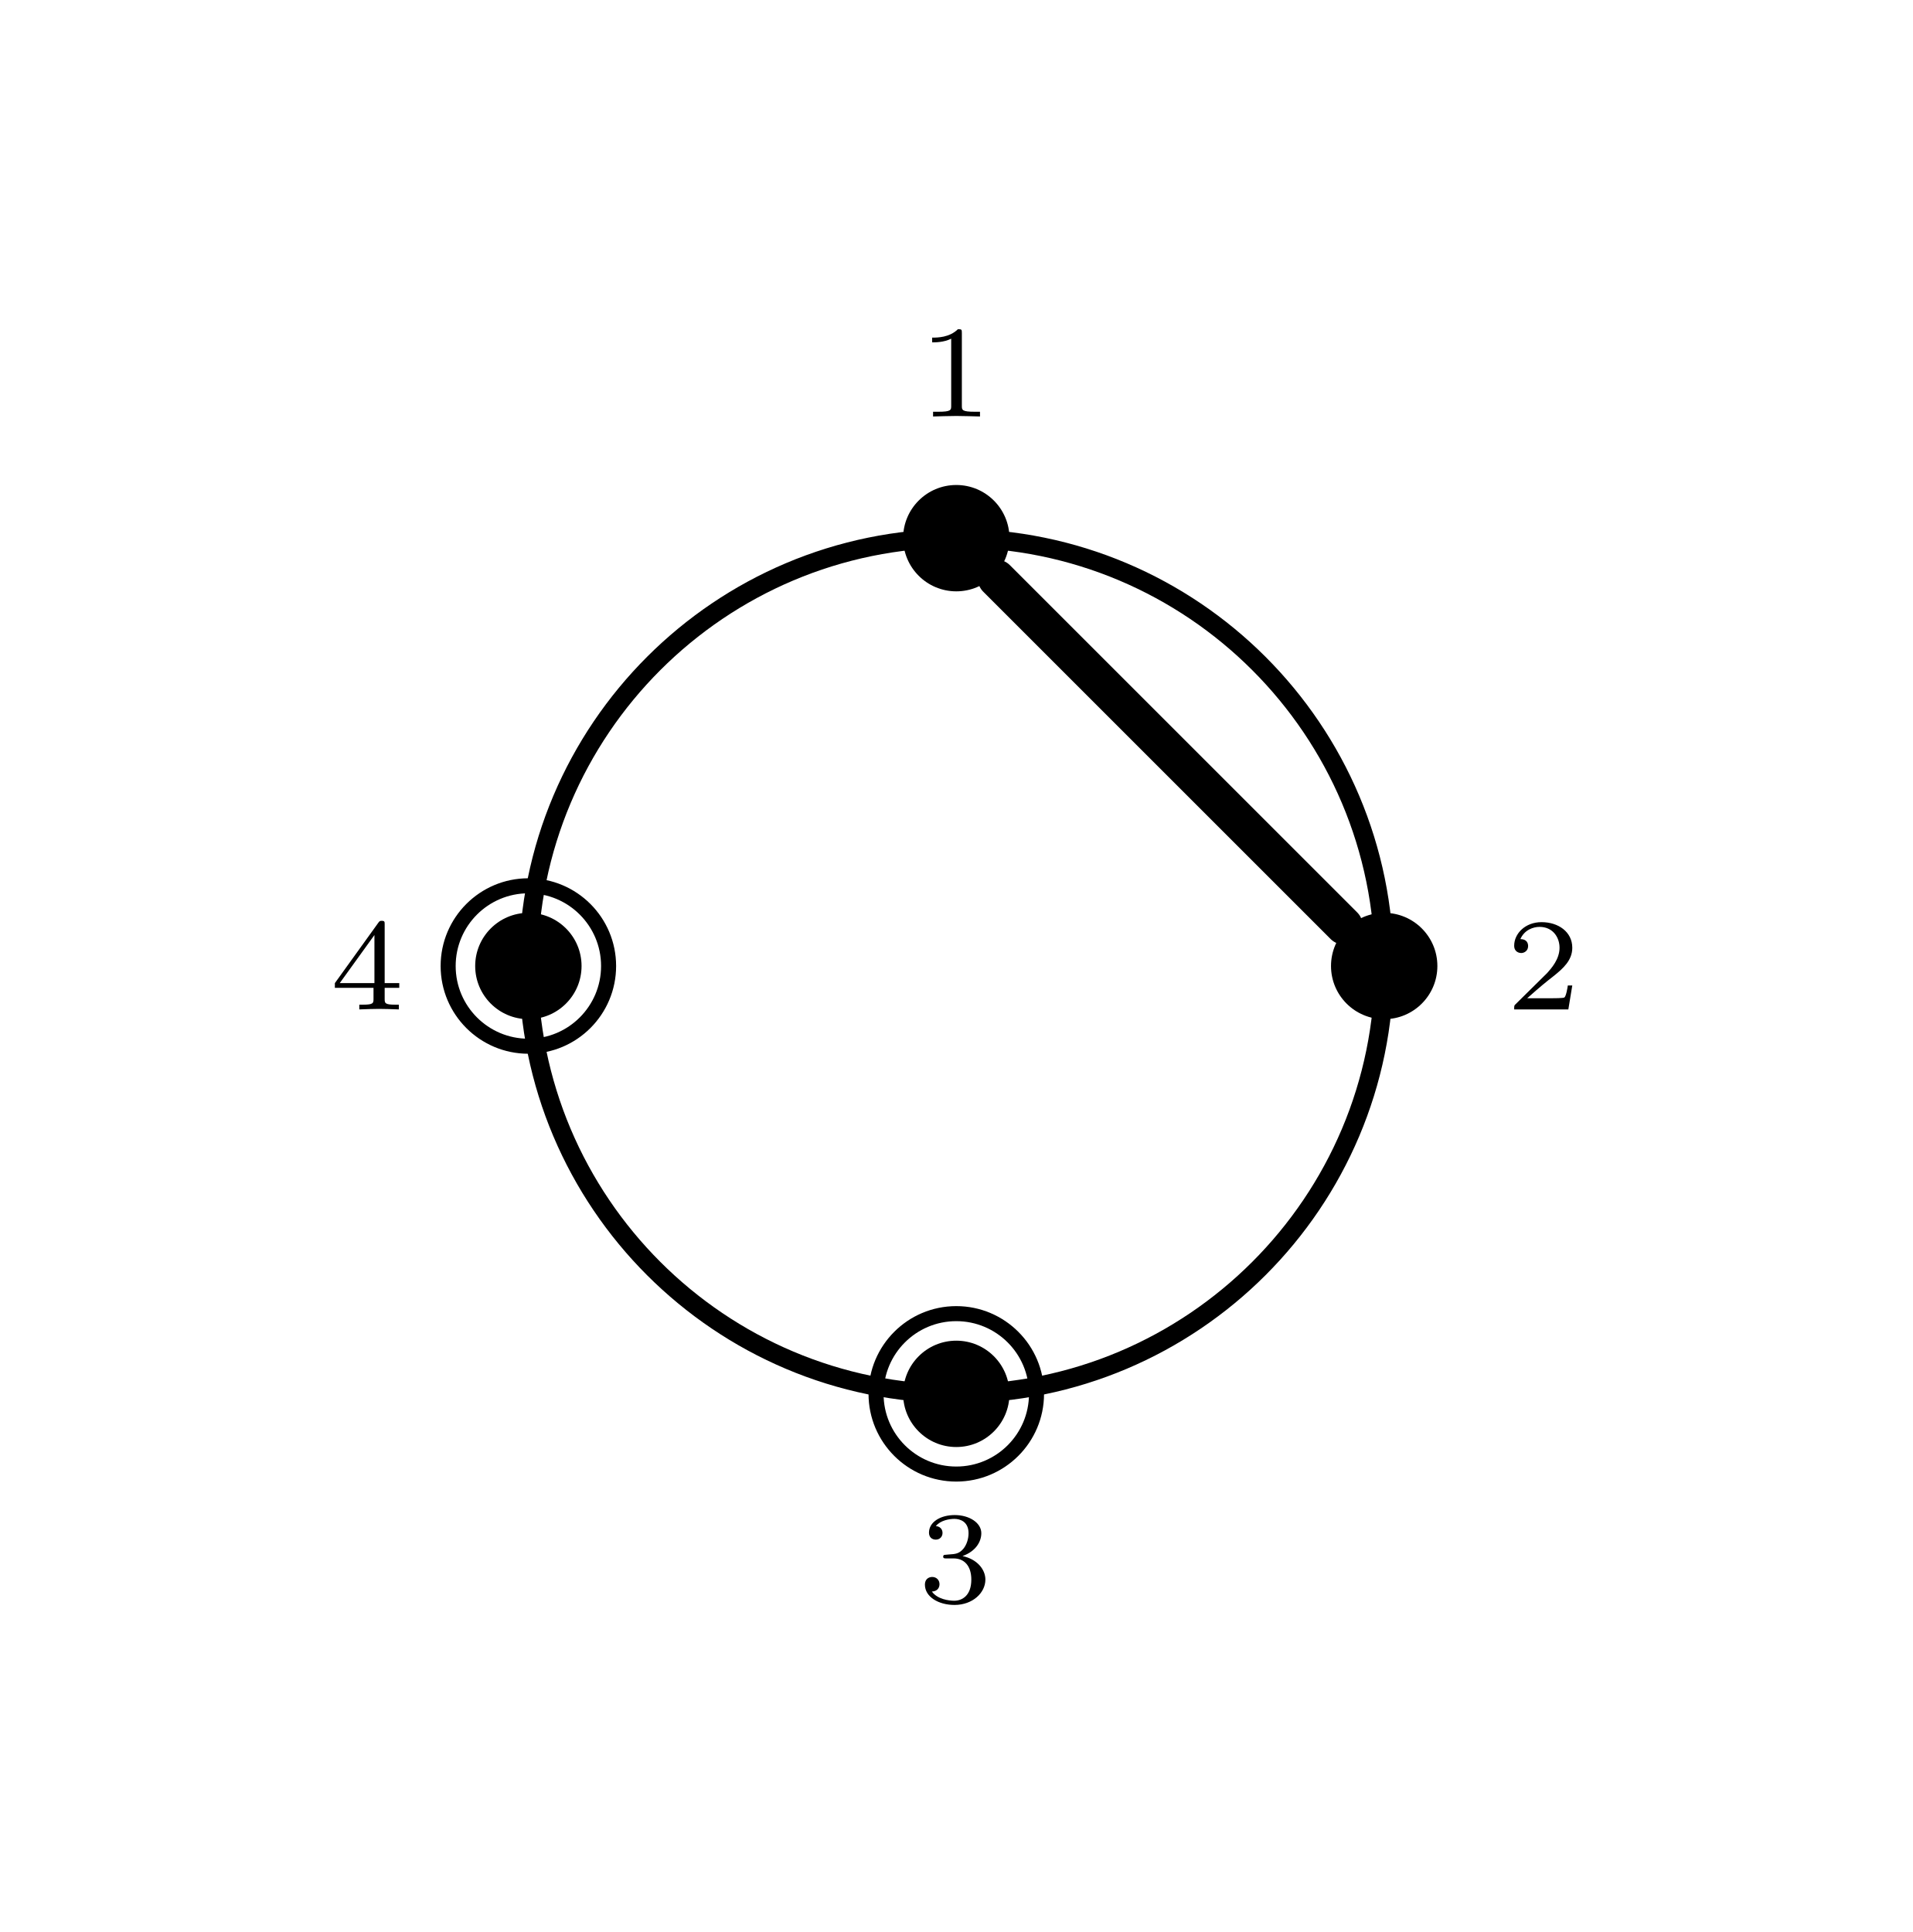
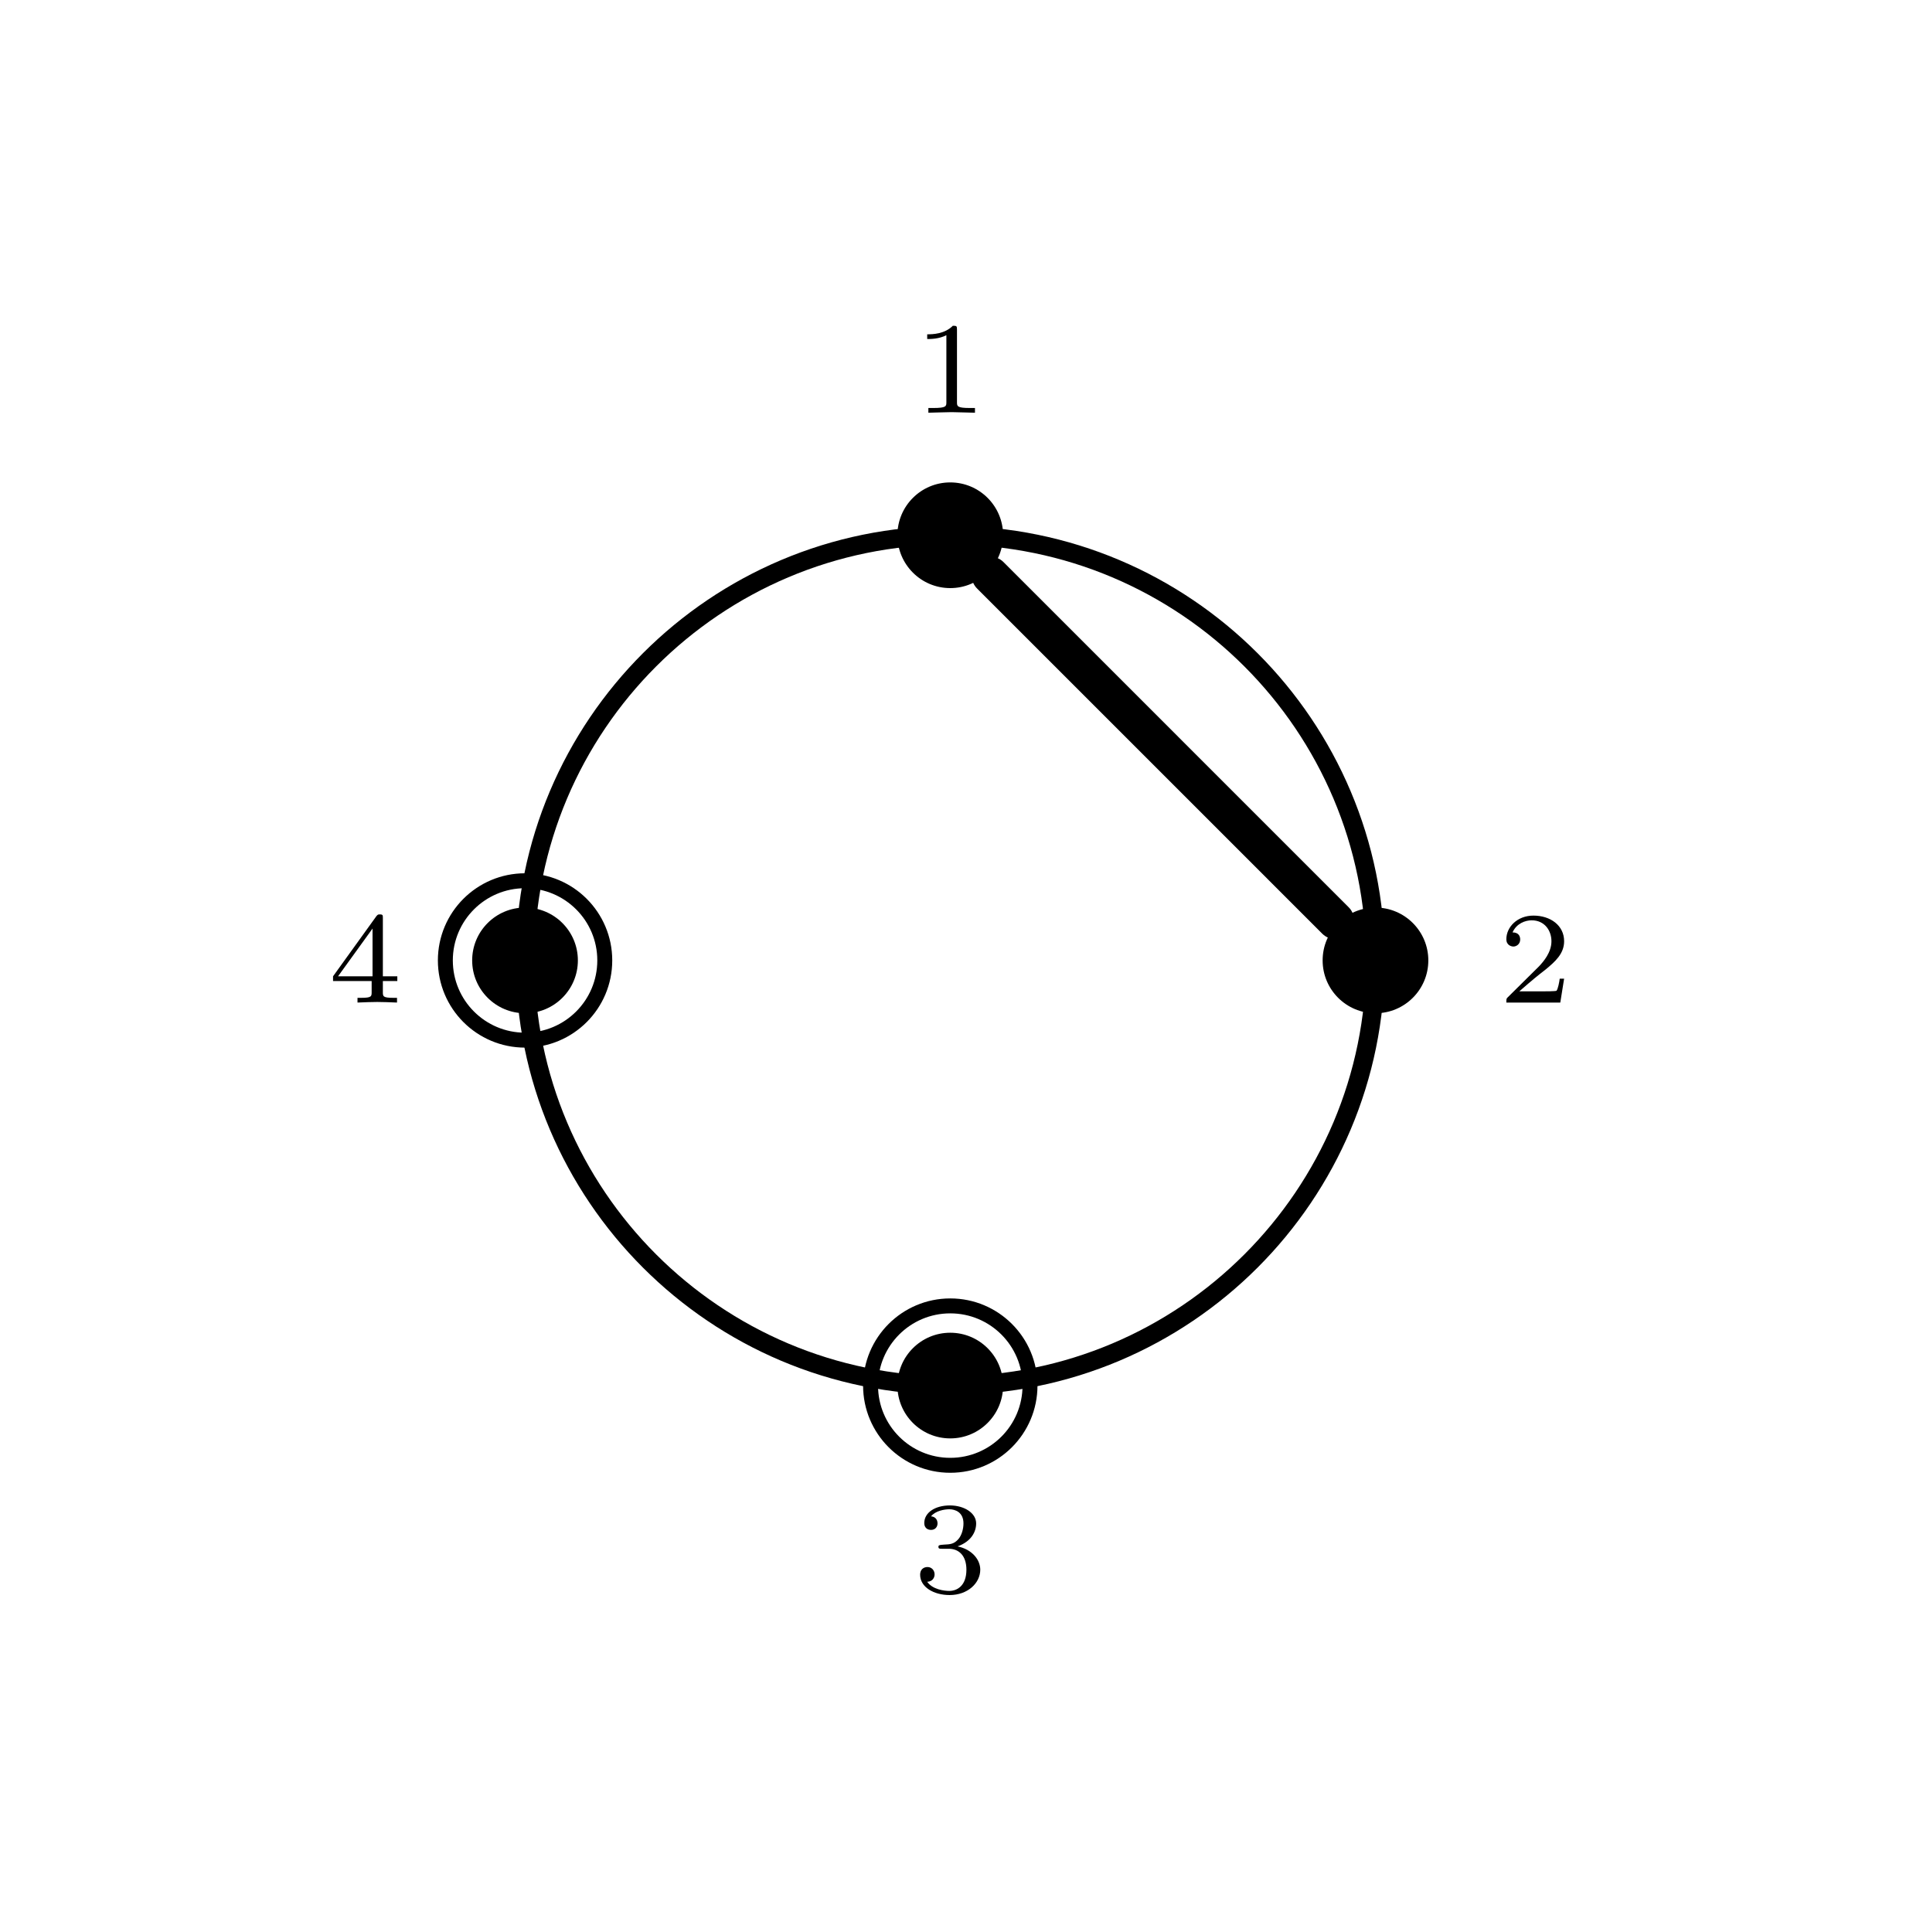
- <svg xmlns="http://www.w3.org/2000/svg" xmlns:xlink="http://www.w3.org/1999/xlink" version="1.1" width="152.038pt" height="153.607pt" viewBox="0 0 101.359 102.405">
+ <svg xmlns="http://www.w3.org/2000/svg" xmlns:xlink="http://www.w3.org/1999/xlink" width="152.038pt" height="153.607pt" viewBox="0 0 101.359 102.405">
  <defs>
-     <path id="g0-1" d="M2.335-4.433C2.335-4.621 2.321-4.628 2.126-4.628C1.68-4.189 1.046-4.182 .76-4.182V-3.931C.927-3.931 1.387-3.931 1.77-4.126V-.572C1.77-.342 1.77-.251 1.073-.251H.809V0C.934-.007 1.791-.028 2.049-.028C2.265-.028 3.143-.007 3.297 0V-.251H3.032C2.335-.251 2.335-.342 2.335-.572V-4.433Z" />
-     <path id="g0-2" d="M3.52-1.269H3.283C3.262-1.115 3.192-.704 3.102-.634C3.046-.592 2.509-.592 2.412-.592H1.129C1.861-1.241 2.105-1.436 2.523-1.763C3.039-2.175 3.52-2.607 3.52-3.269C3.52-4.112 2.781-4.628 1.889-4.628C1.025-4.628 .439-4.022 .439-3.38C.439-3.025 .739-2.99 .809-2.99C.976-2.99 1.178-3.109 1.178-3.36C1.178-3.485 1.129-3.729 .767-3.729C.983-4.224 1.457-4.377 1.784-4.377C2.481-4.377 2.844-3.833 2.844-3.269C2.844-2.663 2.412-2.182 2.189-1.931L.509-.272C.439-.209 .439-.195 .439 0H3.311L3.52-1.269Z" />
-     <path id="g0-3" d="M1.903-2.328C2.446-2.328 2.837-1.952 2.837-1.206C2.837-.342 2.335-.084 1.931-.084C1.652-.084 1.039-.16 .746-.572C1.073-.585 1.15-.815 1.15-.962C1.15-1.185 .983-1.345 .767-1.345C.572-1.345 .376-1.227 .376-.941C.376-.286 1.101 .139 1.945 .139C2.913 .139 3.583-.509 3.583-1.206C3.583-1.749 3.136-2.293 2.37-2.453C3.102-2.718 3.367-3.241 3.367-3.666C3.367-4.217 2.732-4.628 1.959-4.628S.592-4.252 .592-3.694C.592-3.457 .746-3.325 .955-3.325C1.171-3.325 1.31-3.485 1.31-3.68C1.31-3.882 1.171-4.029 .955-4.043C1.199-4.349 1.68-4.426 1.938-4.426C2.251-4.426 2.69-4.273 2.69-3.666C2.69-3.373 2.593-3.053 2.412-2.837C2.182-2.572 1.986-2.558 1.638-2.537C1.464-2.523 1.45-2.523 1.415-2.516C1.401-2.516 1.345-2.502 1.345-2.426C1.345-2.328 1.408-2.328 1.526-2.328H1.903Z" />
-     <path id="g0-4" d="M3.687-1.143V-1.394H2.913V-4.503C2.913-4.649 2.913-4.698 2.76-4.698C2.676-4.698 2.649-4.698 2.579-4.6L.272-1.394V-1.143H2.321V-.572C2.321-.335 2.321-.251 1.756-.251H1.568V0C1.917-.014 2.363-.028 2.614-.028C2.872-.028 3.318-.014 3.666 0V-.251H3.478C2.913-.251 2.913-.335 2.913-.572V-1.143H3.687ZM2.37-3.945V-1.394H.53L2.37-3.945Z" />
+     <g>
+       <g id="glyph-0-0">
+         <path d="M 2.328 -4.406 C 2.328 -4.594 2.312 -4.609 2.109 -4.609 C 1.672 -4.172 1.047 -4.156 0.75 -4.156 L 0.75 -3.906 C 0.922 -3.906 1.375 -3.906 1.766 -4.109 L 1.766 -0.562 C 1.766 -0.344 1.766 -0.25 1.062 -0.25 L 0.812 -0.25 L 0.812 0 C 0.922 0 1.781 -0.031 2.047 -0.031 C 2.25 -0.031 3.125 0 3.281 0 L 3.281 -0.25 L 3.016 -0.25 C 2.328 -0.25 2.328 -0.344 2.328 -0.562 Z M 2.328 -4.406 " />
+       </g>
+       <g id="glyph-0-1">
+         <path d="M 3.5 -1.266 L 3.266 -1.266 C 3.25 -1.109 3.172 -0.703 3.094 -0.625 C 3.031 -0.594 2.5 -0.594 2.406 -0.594 L 1.125 -0.594 C 1.859 -1.234 2.094 -1.422 2.516 -1.75 C 3.031 -2.172 3.5 -2.594 3.5 -3.25 C 3.5 -4.094 2.766 -4.609 1.875 -4.609 C 1.016 -4.609 0.438 -4 0.438 -3.359 C 0.438 -3.016 0.734 -2.969 0.812 -2.969 C 0.969 -2.969 1.172 -3.094 1.172 -3.344 C 1.172 -3.469 1.125 -3.719 0.766 -3.719 C 0.984 -4.203 1.453 -4.359 1.781 -4.359 C 2.469 -4.359 2.828 -3.812 2.828 -3.25 C 2.828 -2.656 2.406 -2.172 2.172 -1.922 L 0.5 -0.266 C 0.438 -0.203 0.438 -0.188 0.438 0 L 3.297 0 Z M 3.5 -1.266 " />
+       </g>
+       <g id="glyph-0-2">
+         <path d="M 1.891 -2.312 C 2.438 -2.312 2.828 -1.938 2.828 -1.203 C 2.828 -0.344 2.328 -0.078 1.922 -0.078 C 1.641 -0.078 1.031 -0.156 0.75 -0.562 C 1.062 -0.578 1.141 -0.812 1.141 -0.953 C 1.141 -1.172 0.984 -1.344 0.766 -1.344 C 0.562 -1.344 0.375 -1.219 0.375 -0.938 C 0.375 -0.281 1.094 0.141 1.938 0.141 C 2.906 0.141 3.562 -0.5 3.562 -1.203 C 3.562 -1.734 3.125 -2.281 2.359 -2.438 C 3.094 -2.703 3.344 -3.219 3.344 -3.656 C 3.344 -4.203 2.719 -4.609 1.953 -4.609 C 1.172 -4.609 0.594 -4.234 0.594 -3.672 C 0.594 -3.438 0.75 -3.312 0.953 -3.312 C 1.172 -3.312 1.297 -3.469 1.297 -3.656 C 1.297 -3.859 1.172 -4.016 0.953 -4.031 C 1.188 -4.328 1.672 -4.406 1.922 -4.406 C 2.234 -4.406 2.672 -4.25 2.672 -3.656 C 2.672 -3.359 2.578 -3.031 2.406 -2.828 C 2.172 -2.562 1.984 -2.547 1.625 -2.531 C 1.453 -2.516 1.438 -2.516 1.406 -2.5 C 1.391 -2.5 1.344 -2.484 1.344 -2.422 C 1.344 -2.312 1.406 -2.312 1.516 -2.312 Z M 1.891 -2.312 " />
+       </g>
+       <g id="glyph-0-3">
+         <path d="M 3.672 -1.141 L 3.672 -1.391 L 2.906 -1.391 L 2.906 -4.484 C 2.906 -4.625 2.906 -4.672 2.75 -4.672 C 2.656 -4.672 2.641 -4.672 2.562 -4.578 L 0.266 -1.391 L 0.266 -1.141 L 2.312 -1.141 L 2.312 -0.562 C 2.312 -0.328 2.312 -0.25 1.75 -0.25 L 1.562 -0.25 L 1.562 0 C 1.906 -0.016 2.359 -0.031 2.609 -0.031 C 2.859 -0.031 3.297 -0.016 3.656 0 L 3.656 -0.25 L 3.469 -0.25 C 2.906 -0.25 2.906 -0.328 2.906 -0.562 L 2.906 -1.141 Z M 2.359 -3.922 L 2.359 -1.391 L 0.531 -1.391 Z M 2.359 -3.922 " />
+       </g>
+     </g>
  </defs>
-   <g id="page8">
-     <path d="M73.357 51.203C73.357 38.678 63.204 28.525 50.679 28.525S28.001 38.678 28.001 51.203S38.154 73.881 50.679 73.881S73.357 63.728 73.357 51.203Z" stroke="#000" fill="none" stroke-width=".996" stroke-miterlimit="10" />
-     <path d="M53.497 28.525C53.497 26.969 52.235 25.707 50.679 25.707S47.861 26.969 47.861 28.525C47.861 30.082 49.123 31.344 50.679 31.344S53.497 30.082 53.497 28.525Z" />
-     <g transform="matrix(.999455 0 0 .999455 0 102.405)">
-       <use x="48.667" y="-80.373" xlink:href="#g0-1" />
-     </g>
-     <path d="M76.175 51.203C76.175 49.647 74.913 48.385 73.357 48.385C71.8 48.385 70.538 49.647 70.538 51.203S71.8 54.021 73.357 54.021C74.913 54.021 76.175 52.759 76.175 51.203Z" />
-     <g transform="matrix(.999455 0 0 .999455 0 102.405)">
-       <use x="79.85" y="-48.928" xlink:href="#g0-2" />
-     </g>
-     <path d="M53.497 73.881C53.497 72.324 52.235 71.062 50.679 71.062S47.861 72.324 47.861 73.881C47.861 75.437 49.123 76.699 50.679 76.699S53.497 75.437 53.497 73.881Z" />
-     <g transform="matrix(.999455 0 0 .999455 0 102.405)">
-       <use x="48.667" y="-17.484" xlink:href="#g0-3" />
-     </g>
-     <path d="M30.82 51.203C30.82 49.647 29.558 48.385 28.001 48.385C26.445 48.385 25.183 49.647 25.183 51.203S26.445 54.021 28.001 54.021C29.558 54.021 30.82 52.759 30.82 51.203Z" />
-     <g transform="matrix(.999455 0 0 .999455 0 102.405)">
-       <use x="17.484" y="-48.928" xlink:href="#g0-4" />
-     </g>
-     <path d="M52.813 30.659L71.223 49.069" stroke="#000" fill="none" stroke-width="1.993" stroke-miterlimit="10" stroke-linecap="round" />
-     <path d="M54.931 73.881C54.931 71.532 53.027 69.629 50.679 69.629S46.427 71.532 46.427 73.881C46.427 76.229 48.331 78.132 50.679 78.132S54.931 76.229 54.931 73.881Z" stroke="#000" fill="none" stroke-width=".797" stroke-miterlimit="10" />
-     <path d="M32.253 51.203C32.253 48.855 30.35 46.951 28.001 46.951C25.653 46.951 23.75 48.855 23.75 51.203S25.653 55.455 28.001 55.455C30.35 55.455 32.253 53.551 32.253 51.203Z" stroke="#000" fill="none" stroke-width=".797" stroke-miterlimit="10" />
+   <path fill="none" stroke-width="0.996" stroke-linecap="butt" stroke-linejoin="miter" stroke="rgb(0%, 0%, 0%)" stroke-opacity="1" stroke-miterlimit="10" d="M 22.677 0.001 C 22.677 12.525 12.523 22.679 -0.001 22.679 C -12.525 22.679 -22.679 12.525 -22.679 0.001 C -22.679 -12.523 -12.525 -22.677 -0.001 -22.677 C 12.523 -22.677 22.677 -12.523 22.677 0.001 Z M 22.677 0.001 " transform="matrix(0.993716, 0, 0, -0.993716, 50.36052, 50.90737)" />
+   <path fill-rule="nonzero" fill="rgb(0%, 0%, 0%)" fill-opacity="1" d="M 53.16 28.371 C 53.16 26.824 51.906 25.57 50.359 25.57 C 48.812 25.57 47.559 26.824 47.559 28.371 C 47.559 29.918 48.812 31.172 50.359 31.172 C 51.906 31.172 53.16 29.918 53.16 28.371 Z M 53.16 28.371 " />
+   <g fill="rgb(0%, 0%, 0%)" fill-opacity="1">
+     <use xlink:href="#glyph-0-0" x="48.388" y="21.876" />
  </g>
+   <path fill-rule="nonzero" fill="rgb(0%, 0%, 0%)" fill-opacity="1" d="M 75.695 50.906 C 75.695 49.359 74.441 48.105 72.895 48.105 C 71.348 48.105 70.094 49.359 70.094 50.906 C 70.094 52.453 71.348 53.707 72.895 53.707 C 74.441 53.707 75.695 52.453 75.695 50.906 Z M 75.695 50.906 " />
+   <g fill="rgb(0%, 0%, 0%)" fill-opacity="1">
+     <use xlink:href="#glyph-0-1" x="79.392" y="53.14" />
+   </g>
+   <path fill-rule="nonzero" fill="rgb(0%, 0%, 0%)" fill-opacity="1" d="M 53.16 73.441 C 53.16 71.895 51.906 70.641 50.359 70.641 C 48.812 70.641 47.559 71.895 47.559 73.441 C 47.559 74.988 48.812 76.242 50.359 76.242 C 51.906 76.242 53.16 74.988 53.16 73.441 Z M 53.16 73.441 " />
+   <g fill="rgb(0%, 0%, 0%)" fill-opacity="1">
+     <use xlink:href="#glyph-0-2" x="48.388" y="84.404" />
+   </g>
+   <path fill-rule="nonzero" fill="rgb(0%, 0%, 0%)" fill-opacity="1" d="M 30.625 50.906 C 30.625 49.359 29.371 48.105 27.824 48.105 C 26.277 48.105 25.023 49.359 25.023 50.906 C 25.023 52.453 26.277 53.707 27.824 53.707 C 29.371 53.707 30.625 52.453 30.625 50.906 Z M 30.625 50.906 " />
+   <g fill="rgb(0%, 0%, 0%)" fill-opacity="1">
+     <use xlink:href="#glyph-0-3" x="17.384" y="53.14" />
+   </g>
+   <path fill="none" stroke-width="1.993" stroke-linecap="round" stroke-linejoin="miter" stroke="rgb(0%, 0%, 0%)" stroke-opacity="1" stroke-miterlimit="10" d="M 2.133 20.544 L 20.542 2.132 " transform="matrix(0.993716, 0, 0, -0.993716, 50.36052, 50.90737)" />
+   <path fill="none" stroke-width="0.797" stroke-linecap="butt" stroke-linejoin="miter" stroke="rgb(0%, 0%, 0%)" stroke-opacity="1" stroke-miterlimit="10" d="M 4.252 -22.677 C 4.252 -20.33 2.35 -18.427 -0.001 -18.427 C -2.348 -18.427 -4.251 -20.33 -4.251 -22.677 C -4.251 -25.027 -2.348 -26.93 -0.001 -26.93 C 2.35 -26.93 4.252 -25.027 4.252 -22.677 Z M 4.252 -22.677 " transform="matrix(0.993716, 0, 0, -0.993716, 50.36052, 50.90737)" />
+   <path fill="none" stroke-width="0.797" stroke-linecap="butt" stroke-linejoin="miter" stroke="rgb(0%, 0%, 0%)" stroke-opacity="1" stroke-miterlimit="10" d="M -18.426 0.001 C -18.426 2.348 -20.328 4.25 -22.679 4.25 C -25.026 4.25 -26.928 2.348 -26.928 0.001 C -26.928 -2.35 -25.026 -4.252 -22.679 -4.252 C -20.328 -4.252 -18.426 -2.35 -18.426 0.001 Z M -18.426 0.001 " transform="matrix(0.993716, 0, 0, -0.993716, 50.36052, 50.90737)" />
</svg>
